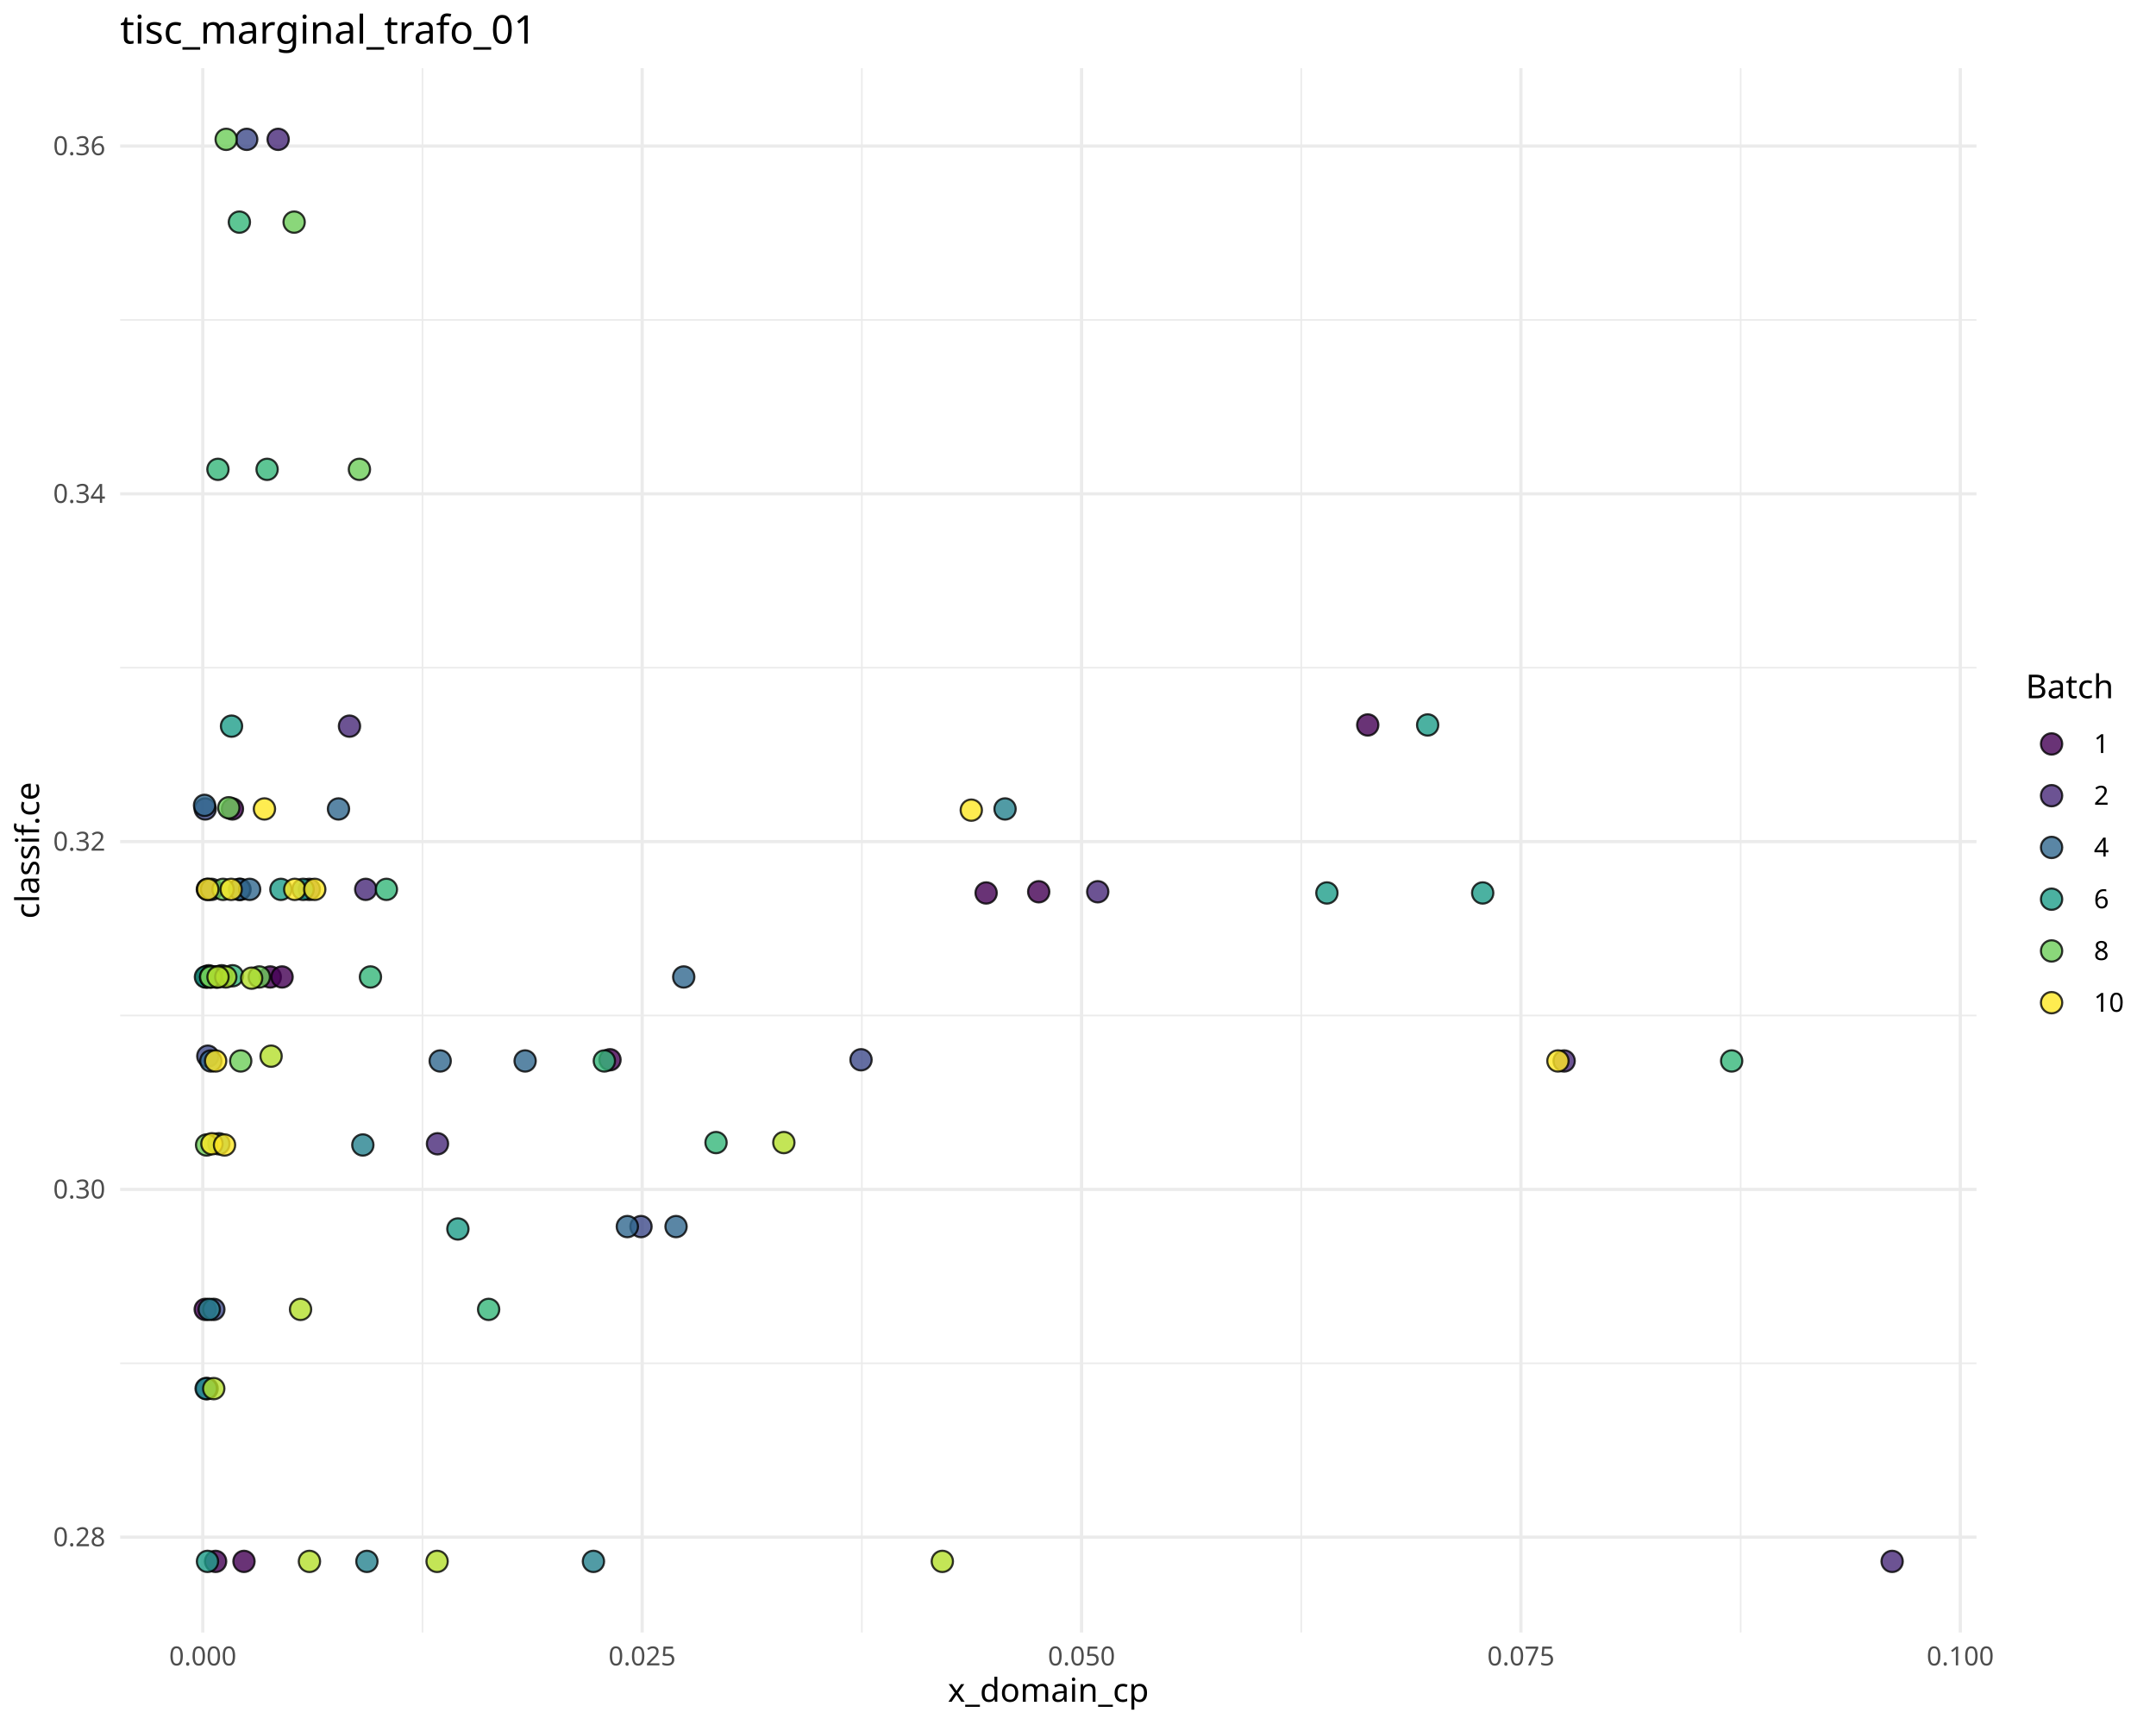
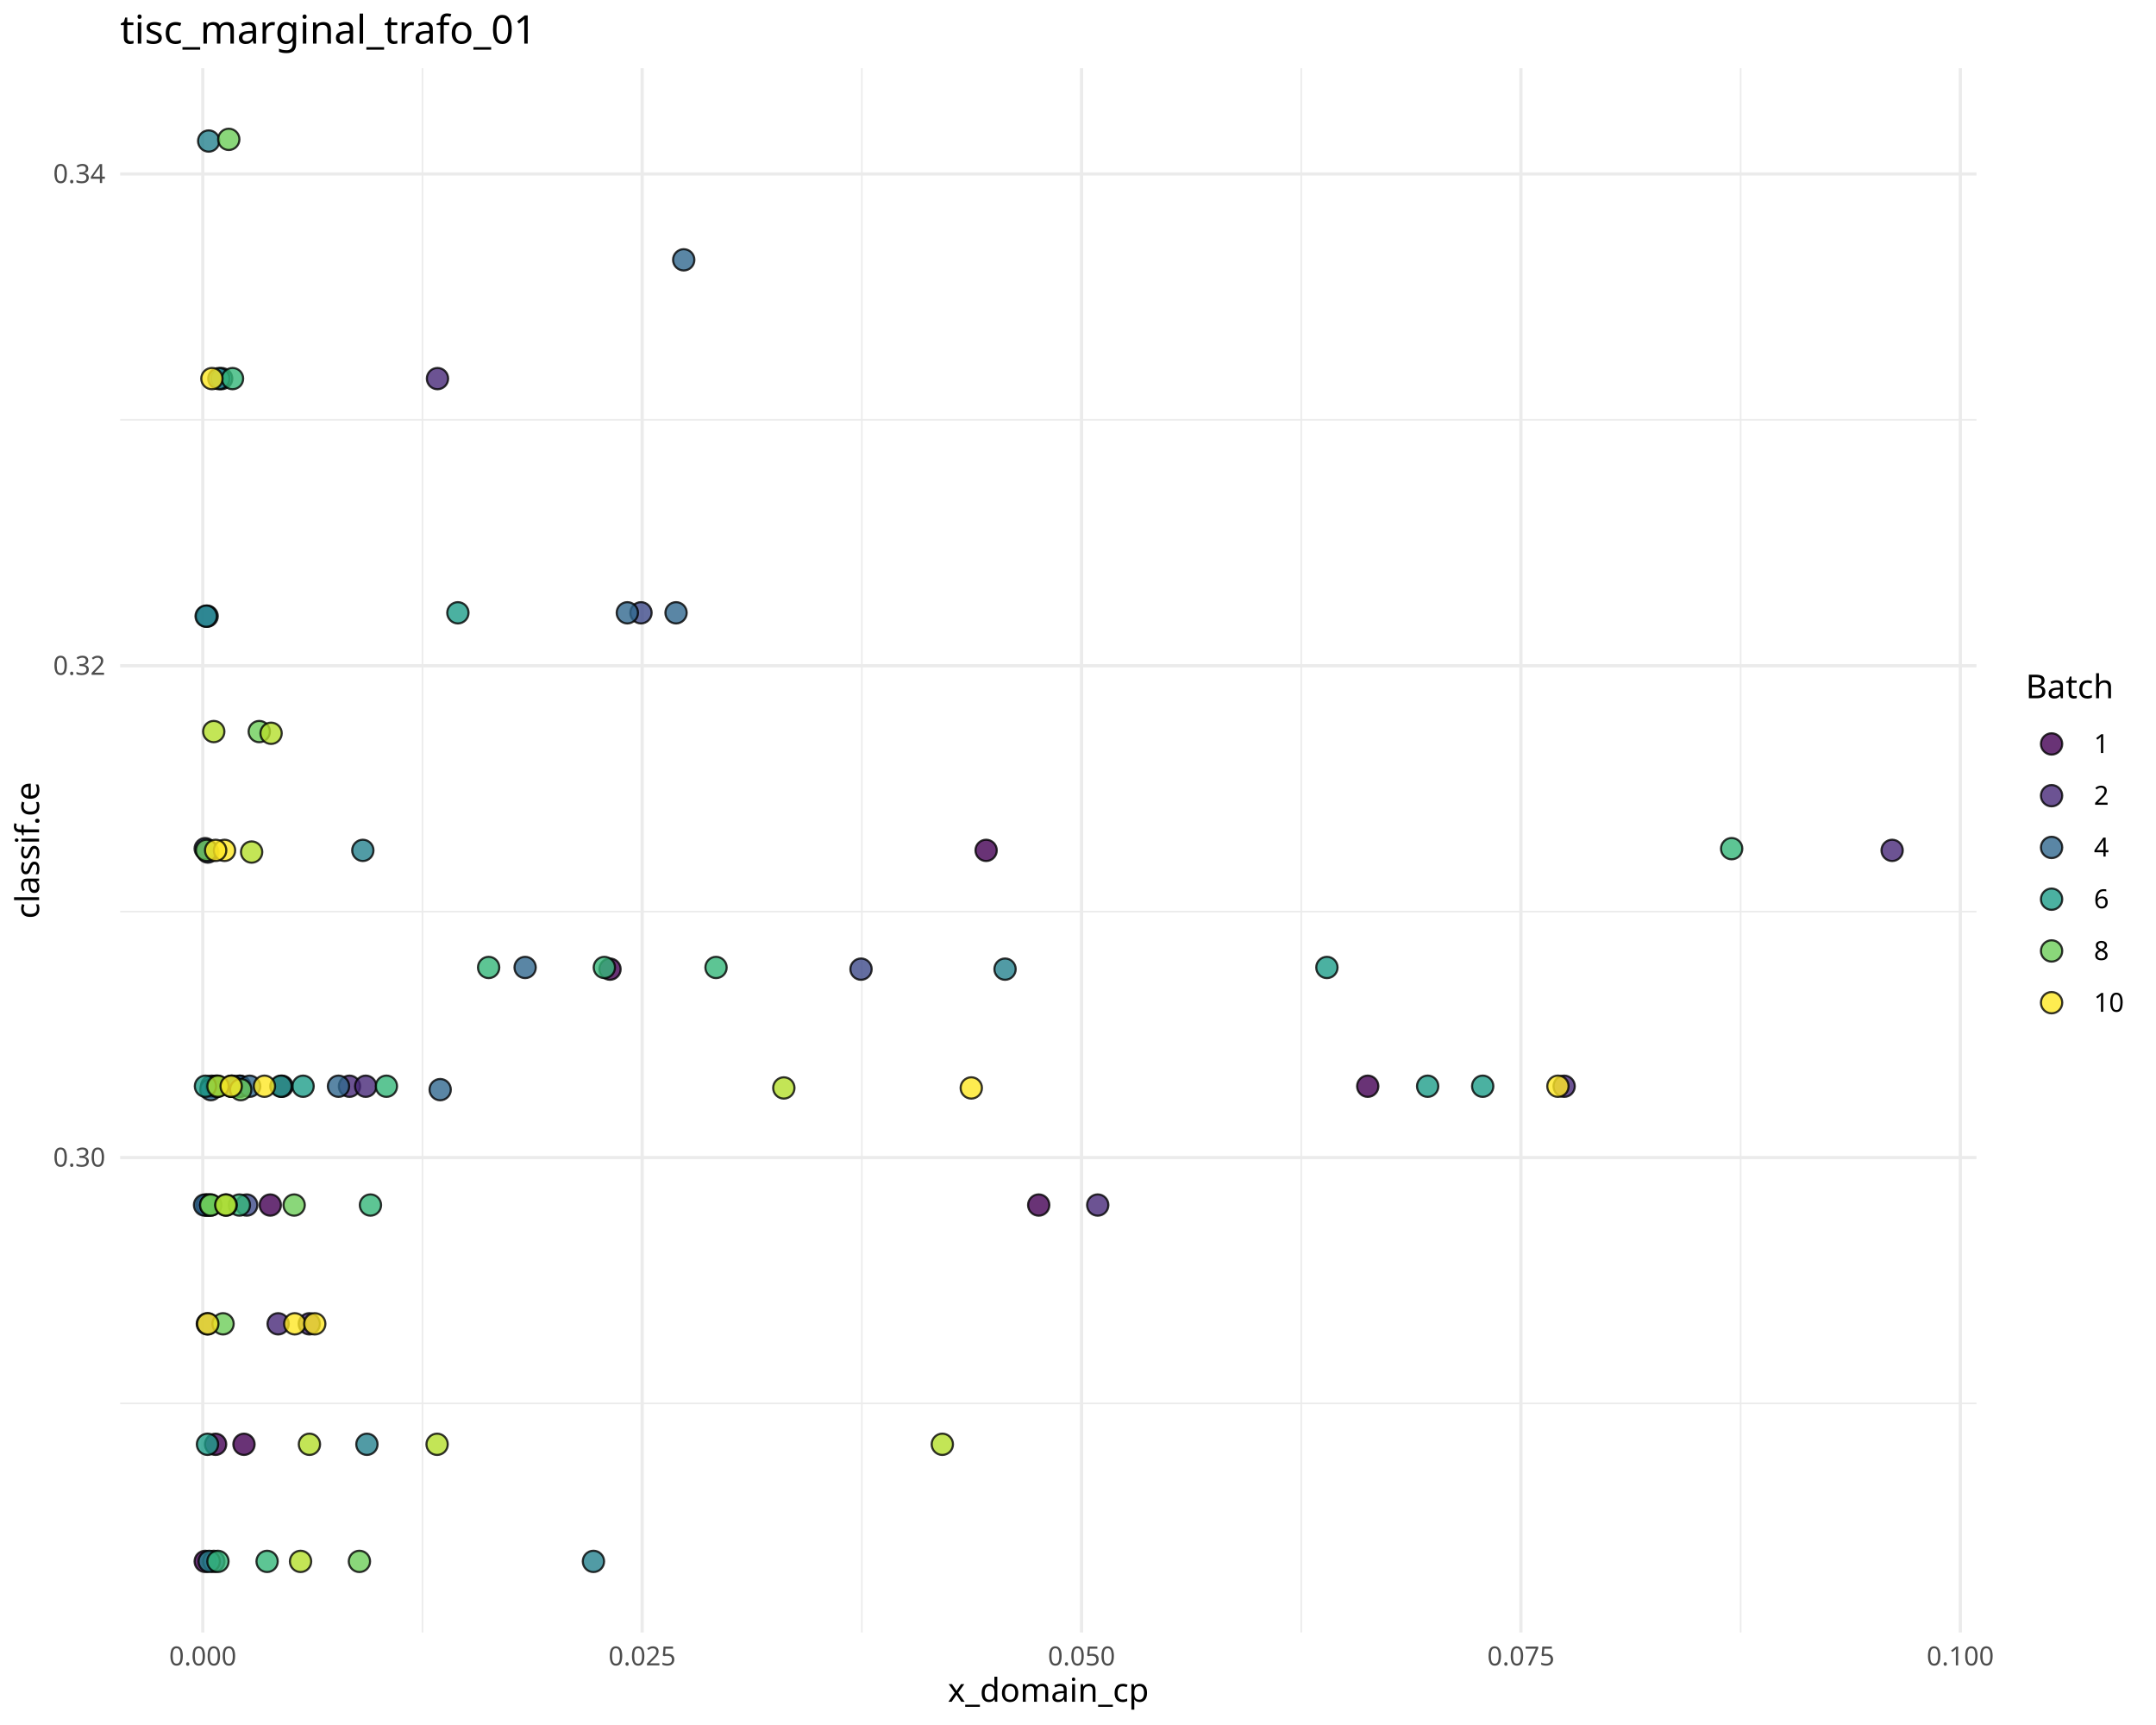
<svg xmlns="http://www.w3.org/2000/svg" class="svglite" data-engine-version="2.0" width="720.00pt" height="576.00pt" viewBox="0 0 720.00 576.00">
  <defs>
    <style type="text/css">
    .svglite line, .svglite polyline, .svglite polygon, .svglite path, .svglite rect, .svglite circle {
      fill: none;
      stroke: #000000;
      stroke-linecap: round;
      stroke-linejoin: round;
      stroke-miterlimit: 10.00;
    }
  </style>
  </defs>
  <rect width="100%" height="100%" style="stroke: none; fill: #FFFFFF;" />
  <defs>
    <clipPath id="cpMC4wMHw3MjAuMDB8MC4wMHw1NzYuMDA=">
      <rect x="0.00" y="0.00" width="720.00" height="576.00" />
    </clipPath>
  </defs>
  <g clip-path="url(#cpMC4wMHw3MjAuMDB8MC4wMHw1NzYuMDA=)">
</g>
  <defs>
    <clipPath id="cpNDAuMTN8NjYwLjA1fDIyLjc4fDU0NS4xMQ==">
      <rect x="40.13" y="22.78" width="619.92" height="522.33" />
    </clipPath>
  </defs>
  <g clip-path="url(#cpNDAuMTN8NjYwLjA1fDIyLjc4fDU0NS4xMQ==)">
-     <polyline points="40.13,455.21 660.05,455.21 " style="stroke-width: 0.53; stroke: #EBEBEB; stroke-linecap: butt;" />
-     <polyline points="40.13,339.09 660.05,339.09 " style="stroke-width: 0.53; stroke: #EBEBEB; stroke-linecap: butt;" />
-     <polyline points="40.13,222.96 660.05,222.96 " style="stroke-width: 0.53; stroke: #EBEBEB; stroke-linecap: butt;" />
-     <polyline points="40.13,106.83 660.05,106.83 " style="stroke-width: 0.53; stroke: #EBEBEB; stroke-linecap: butt;" />
+     <polyline points="40.13,468.62 660.05,468.62 " style="stroke-width: 0.53; stroke: #EBEBEB; stroke-linecap: butt;" />
+     <polyline points="40.13,304.40 660.05,304.40 " style="stroke-width: 0.53; stroke: #EBEBEB; stroke-linecap: butt;" />
+     <polyline points="40.13,140.19 660.05,140.19 " style="stroke-width: 0.53; stroke: #EBEBEB; stroke-linecap: butt;" />
    <polyline points="141.09,545.11 141.09,22.78 " style="stroke-width: 0.53; stroke: #EBEBEB; stroke-linecap: butt;" />
    <polyline points="287.82,545.11 287.82,22.78 " style="stroke-width: 0.53; stroke: #EBEBEB; stroke-linecap: butt;" />
    <polyline points="434.55,545.11 434.55,22.78 " style="stroke-width: 0.53; stroke: #EBEBEB; stroke-linecap: butt;" />
    <polyline points="581.29,545.11 581.29,22.78 " style="stroke-width: 0.53; stroke: #EBEBEB; stroke-linecap: butt;" />
-     <polyline points="40.13,513.28 660.05,513.28 " style="stroke-width: 1.07; stroke: #EBEBEB; stroke-linecap: butt;" />
-     <polyline points="40.13,397.15 660.05,397.15 " style="stroke-width: 1.07; stroke: #EBEBEB; stroke-linecap: butt;" />
-     <polyline points="40.13,281.02 660.05,281.02 " style="stroke-width: 1.07; stroke: #EBEBEB; stroke-linecap: butt;" />
-     <polyline points="40.13,164.90 660.05,164.90 " style="stroke-width: 1.07; stroke: #EBEBEB; stroke-linecap: butt;" />
-     <polyline points="40.13,48.77 660.05,48.77 " style="stroke-width: 1.07; stroke: #EBEBEB; stroke-linecap: butt;" />
+     <polyline points="40.13,386.51 660.05,386.51 " style="stroke-width: 1.07; stroke: #EBEBEB; stroke-linecap: butt;" />
+     <polyline points="40.13,222.30 660.05,222.30 " style="stroke-width: 1.07; stroke: #EBEBEB; stroke-linecap: butt;" />
+     <polyline points="40.13,58.09 660.05,58.09 " style="stroke-width: 1.07; stroke: #EBEBEB; stroke-linecap: butt;" />
    <polyline points="67.72,545.11 67.72,22.78 " style="stroke-width: 1.07; stroke: #EBEBEB; stroke-linecap: butt;" />
    <polyline points="214.45,545.11 214.45,22.78 " style="stroke-width: 1.07; stroke: #EBEBEB; stroke-linecap: butt;" />
    <polyline points="361.19,545.11 361.19,22.78 " style="stroke-width: 1.07; stroke: #EBEBEB; stroke-linecap: butt;" />
    <polyline points="507.92,545.11 507.92,22.78 " style="stroke-width: 1.07; stroke: #EBEBEB; stroke-linecap: butt;" />
    <polyline points="654.65,545.11 654.65,22.78 " style="stroke-width: 1.07; stroke: #EBEBEB; stroke-linecap: butt;" />
-     <circle cx="72.00" cy="521.37" r="3.56" style="stroke-width: 0.71; stroke: #000000; stroke-opacity: 0.80; fill: #440154; fill-opacity: 0.80;" />
-     <circle cx="203.71" cy="353.87" r="3.56" style="stroke-width: 0.71; stroke: #000000; stroke-opacity: 0.80; fill: #440154; fill-opacity: 0.80;" />
-     <circle cx="77.62" cy="270.12" r="3.56" style="stroke-width: 0.71; stroke: #000000; stroke-opacity: 0.80; fill: #440154; fill-opacity: 0.80;" />
-     <circle cx="329.32" cy="298.17" r="3.56" style="stroke-width: 0.71; stroke: #000000; stroke-opacity: 0.80; fill: #440154; fill-opacity: 0.80;" />
-     <circle cx="456.76" cy="242.07" r="3.56" style="stroke-width: 0.71; stroke: #000000; stroke-opacity: 0.80; fill: #440154; fill-opacity: 0.80;" />
-     <circle cx="68.53" cy="437.22" r="3.56" style="stroke-width: 0.71; stroke: #000000; stroke-opacity: 0.80; fill: #440154; fill-opacity: 0.80;" />
-     <circle cx="90.26" cy="326.22" r="3.56" style="stroke-width: 0.71; stroke: #000000; stroke-opacity: 0.80; fill: #440154; fill-opacity: 0.80;" />
-     <circle cx="346.88" cy="297.77" r="3.56" style="stroke-width: 0.71; stroke: #000000; stroke-opacity: 0.80; fill: #440154; fill-opacity: 0.80;" />
-     <circle cx="94.20" cy="326.22" r="3.56" style="stroke-width: 0.71; stroke: #000000; stroke-opacity: 0.80; fill: #440154; fill-opacity: 0.80;" />
-     <circle cx="81.48" cy="521.37" r="3.56" style="stroke-width: 0.71; stroke: #000000; stroke-opacity: 0.80; fill: #440154; fill-opacity: 0.80;" />
-     <circle cx="116.71" cy="242.47" r="3.56" style="stroke-width: 0.71; stroke: #000000; stroke-opacity: 0.80; fill: #482878; fill-opacity: 0.80;" />
-     <circle cx="631.88" cy="521.37" r="3.56" style="stroke-width: 0.71; stroke: #000000; stroke-opacity: 0.80; fill: #482878; fill-opacity: 0.80;" />
-     <circle cx="122.13" cy="296.97" r="3.56" style="stroke-width: 0.71; stroke: #000000; stroke-opacity: 0.80; fill: #482878; fill-opacity: 0.80;" />
-     <circle cx="146.10" cy="381.92" r="3.56" style="stroke-width: 0.71; stroke: #000000; stroke-opacity: 0.80; fill: #482878; fill-opacity: 0.80;" />
-     <circle cx="92.89" cy="46.53" r="3.56" style="stroke-width: 0.71; stroke: #000000; stroke-opacity: 0.80; fill: #482878; fill-opacity: 0.80;" />
-     <circle cx="103.29" cy="296.97" r="3.56" style="stroke-width: 0.71; stroke: #000000; stroke-opacity: 0.80; fill: #482878; fill-opacity: 0.80;" />
-     <circle cx="72.05" cy="326.22" r="3.56" style="stroke-width: 0.71; stroke: #000000; stroke-opacity: 0.80; fill: #482878; fill-opacity: 0.80;" />
-     <circle cx="69.34" cy="326.22" r="3.56" style="stroke-width: 0.71; stroke: #000000; stroke-opacity: 0.80; fill: #482878; fill-opacity: 0.80;" />
-     <circle cx="522.35" cy="354.27" r="3.56" style="stroke-width: 0.71; stroke: #000000; stroke-opacity: 0.80; fill: #482878; fill-opacity: 0.80;" />
-     <circle cx="366.59" cy="297.77" r="3.56" style="stroke-width: 0.71; stroke: #000000; stroke-opacity: 0.80; fill: #482878; fill-opacity: 0.80;" />
-     <circle cx="69.40" cy="352.67" r="3.56" style="stroke-width: 0.71; stroke: #000000; stroke-opacity: 0.80; fill: #3E4A89; fill-opacity: 0.80;" />
-     <circle cx="69.25" cy="296.97" r="3.56" style="stroke-width: 0.71; stroke: #000000; stroke-opacity: 0.80; fill: #3E4A89; fill-opacity: 0.80;" />
-     <circle cx="70.66" cy="296.97" r="3.56" style="stroke-width: 0.71; stroke: #000000; stroke-opacity: 0.80; fill: #3E4A89; fill-opacity: 0.80;" />
-     <circle cx="82.39" cy="46.53" r="3.56" style="stroke-width: 0.71; stroke: #000000; stroke-opacity: 0.80; fill: #3E4A89; fill-opacity: 0.80;" />
-     <circle cx="71.41" cy="437.22" r="3.56" style="stroke-width: 0.71; stroke: #000000; stroke-opacity: 0.80; fill: #3E4A89; fill-opacity: 0.80;" />
-     <circle cx="287.54" cy="353.87" r="3.56" style="stroke-width: 0.71; stroke: #000000; stroke-opacity: 0.80; fill: #3E4A89; fill-opacity: 0.80;" />
-     <circle cx="68.53" cy="270.12" r="3.56" style="stroke-width: 0.71; stroke: #000000; stroke-opacity: 0.80; fill: #3E4A89; fill-opacity: 0.80;" />
-     <circle cx="80.17" cy="296.97" r="3.56" style="stroke-width: 0.71; stroke: #000000; stroke-opacity: 0.80; fill: #3E4A89; fill-opacity: 0.80;" />
-     <circle cx="214.06" cy="409.57" r="3.56" style="stroke-width: 0.71; stroke: #000000; stroke-opacity: 0.80; fill: #3E4A89; fill-opacity: 0.80;" />
-     <circle cx="69.08" cy="326.22" r="3.56" style="stroke-width: 0.71; stroke: #000000; stroke-opacity: 0.80; fill: #3E4A89; fill-opacity: 0.80;" />
-     <circle cx="225.77" cy="409.57" r="3.56" style="stroke-width: 0.71; stroke: #000000; stroke-opacity: 0.80; fill: #31688E; fill-opacity: 0.80;" />
-     <circle cx="228.33" cy="326.22" r="3.56" style="stroke-width: 0.71; stroke: #000000; stroke-opacity: 0.80; fill: #31688E; fill-opacity: 0.80;" />
-     <circle cx="209.50" cy="409.57" r="3.56" style="stroke-width: 0.71; stroke: #000000; stroke-opacity: 0.80; fill: #31688E; fill-opacity: 0.80;" />
-     <circle cx="79.97" cy="296.97" r="3.56" style="stroke-width: 0.71; stroke: #000000; stroke-opacity: 0.80; fill: #31688E; fill-opacity: 0.80;" />
-     <circle cx="175.37" cy="354.27" r="3.56" style="stroke-width: 0.71; stroke: #000000; stroke-opacity: 0.80; fill: #31688E; fill-opacity: 0.80;" />
-     <circle cx="113.04" cy="270.12" r="3.56" style="stroke-width: 0.71; stroke: #000000; stroke-opacity: 0.80; fill: #31688E; fill-opacity: 0.80;" />
-     <circle cx="147.00" cy="354.27" r="3.56" style="stroke-width: 0.71; stroke: #000000; stroke-opacity: 0.80; fill: #31688E; fill-opacity: 0.80;" />
-     <circle cx="68.31" cy="268.92" r="3.56" style="stroke-width: 0.71; stroke: #000000; stroke-opacity: 0.80; fill: #31688E; fill-opacity: 0.80;" />
-     <circle cx="83.37" cy="296.97" r="3.56" style="stroke-width: 0.71; stroke: #000000; stroke-opacity: 0.80; fill: #31688E; fill-opacity: 0.80;" />
-     <circle cx="70.41" cy="354.27" r="3.56" style="stroke-width: 0.71; stroke: #000000; stroke-opacity: 0.80; fill: #31688E; fill-opacity: 0.80;" />
-     <circle cx="335.64" cy="270.12" r="3.56" style="stroke-width: 0.71; stroke: #000000; stroke-opacity: 0.80; fill: #26828E; fill-opacity: 0.80;" />
-     <circle cx="69.69" cy="325.82" r="3.56" style="stroke-width: 0.71; stroke: #000000; stroke-opacity: 0.80; fill: #26828E; fill-opacity: 0.80;" />
-     <circle cx="69.17" cy="463.67" r="3.56" style="stroke-width: 0.71; stroke: #000000; stroke-opacity: 0.80; fill: #26828E; fill-opacity: 0.80;" />
-     <circle cx="121.17" cy="382.32" r="3.56" style="stroke-width: 0.71; stroke: #000000; stroke-opacity: 0.80; fill: #26828E; fill-opacity: 0.80;" />
-     <circle cx="74.02" cy="325.82" r="3.56" style="stroke-width: 0.71; stroke: #000000; stroke-opacity: 0.80; fill: #26828E; fill-opacity: 0.80;" />
-     <circle cx="122.53" cy="521.37" r="3.56" style="stroke-width: 0.71; stroke: #000000; stroke-opacity: 0.80; fill: #26828E; fill-opacity: 0.80;" />
-     <circle cx="73.09" cy="381.92" r="3.56" style="stroke-width: 0.71; stroke: #000000; stroke-opacity: 0.80; fill: #26828E; fill-opacity: 0.80;" />
-     <circle cx="69.87" cy="437.22" r="3.56" style="stroke-width: 0.71; stroke: #000000; stroke-opacity: 0.80; fill: #26828E; fill-opacity: 0.80;" />
+     <circle cx="72.00" cy="482.27" r="3.56" style="stroke-width: 0.71; stroke: #000000; stroke-opacity: 0.80; fill: #440154; fill-opacity: 0.80;" />
+     <circle cx="203.71" cy="323.61" r="3.56" style="stroke-width: 0.71; stroke: #000000; stroke-opacity: 0.80; fill: #440154; fill-opacity: 0.80;" />
+     <circle cx="77.62" cy="362.71" r="3.56" style="stroke-width: 0.71; stroke: #000000; stroke-opacity: 0.80; fill: #440154; fill-opacity: 0.80;" />
+     <circle cx="329.32" cy="283.95" r="3.56" style="stroke-width: 0.71; stroke: #000000; stroke-opacity: 0.80; fill: #440154; fill-opacity: 0.80;" />
+     <circle cx="456.76" cy="362.71" r="3.56" style="stroke-width: 0.71; stroke: #000000; stroke-opacity: 0.80; fill: #440154; fill-opacity: 0.80;" />
+     <circle cx="68.53" cy="521.37" r="3.56" style="stroke-width: 0.71; stroke: #000000; stroke-opacity: 0.80; fill: #440154; fill-opacity: 0.80;" />
+     <circle cx="90.26" cy="402.38" r="3.56" style="stroke-width: 0.71; stroke: #000000; stroke-opacity: 0.80; fill: #440154; fill-opacity: 0.80;" />
+     <circle cx="346.88" cy="402.38" r="3.56" style="stroke-width: 0.71; stroke: #000000; stroke-opacity: 0.80; fill: #440154; fill-opacity: 0.80;" />
+     <circle cx="94.20" cy="362.71" r="3.56" style="stroke-width: 0.71; stroke: #000000; stroke-opacity: 0.80; fill: #440154; fill-opacity: 0.80;" />
+     <circle cx="81.48" cy="482.27" r="3.56" style="stroke-width: 0.71; stroke: #000000; stroke-opacity: 0.80; fill: #440154; fill-opacity: 0.80;" />
+     <circle cx="116.71" cy="362.71" r="3.56" style="stroke-width: 0.71; stroke: #000000; stroke-opacity: 0.80; fill: #482878; fill-opacity: 0.80;" />
+     <circle cx="631.88" cy="283.95" r="3.56" style="stroke-width: 0.71; stroke: #000000; stroke-opacity: 0.80; fill: #482878; fill-opacity: 0.80;" />
+     <circle cx="122.13" cy="362.71" r="3.56" style="stroke-width: 0.71; stroke: #000000; stroke-opacity: 0.80; fill: #482878; fill-opacity: 0.80;" />
+     <circle cx="146.10" cy="126.42" r="3.56" style="stroke-width: 0.71; stroke: #000000; stroke-opacity: 0.80; fill: #482878; fill-opacity: 0.80;" />
+     <circle cx="92.89" cy="442.04" r="3.56" style="stroke-width: 0.71; stroke: #000000; stroke-opacity: 0.80; fill: #482878; fill-opacity: 0.80;" />
+     <circle cx="103.29" cy="442.04" r="3.56" style="stroke-width: 0.71; stroke: #000000; stroke-opacity: 0.80; fill: #482878; fill-opacity: 0.80;" />
+     <circle cx="72.05" cy="362.71" r="3.56" style="stroke-width: 0.71; stroke: #000000; stroke-opacity: 0.80; fill: #482878; fill-opacity: 0.80;" />
+     <circle cx="69.34" cy="402.38" r="3.56" style="stroke-width: 0.71; stroke: #000000; stroke-opacity: 0.80; fill: #482878; fill-opacity: 0.80;" />
+     <circle cx="522.35" cy="362.71" r="3.56" style="stroke-width: 0.71; stroke: #000000; stroke-opacity: 0.80; fill: #482878; fill-opacity: 0.80;" />
+     <circle cx="366.59" cy="402.38" r="3.56" style="stroke-width: 0.71; stroke: #000000; stroke-opacity: 0.80; fill: #482878; fill-opacity: 0.80;" />
+     <circle cx="69.40" cy="284.51" r="3.56" style="stroke-width: 0.71; stroke: #000000; stroke-opacity: 0.80; fill: #3E4A89; fill-opacity: 0.80;" />
+     <circle cx="69.25" cy="442.04" r="3.56" style="stroke-width: 0.71; stroke: #000000; stroke-opacity: 0.80; fill: #3E4A89; fill-opacity: 0.80;" />
+     <circle cx="70.66" cy="362.71" r="3.56" style="stroke-width: 0.71; stroke: #000000; stroke-opacity: 0.80; fill: #3E4A89; fill-opacity: 0.80;" />
+     <circle cx="82.39" cy="402.38" r="3.56" style="stroke-width: 0.71; stroke: #000000; stroke-opacity: 0.80; fill: #3E4A89; fill-opacity: 0.80;" />
+     <circle cx="71.41" cy="521.37" r="3.56" style="stroke-width: 0.71; stroke: #000000; stroke-opacity: 0.80; fill: #3E4A89; fill-opacity: 0.80;" />
+     <circle cx="287.54" cy="323.61" r="3.56" style="stroke-width: 0.71; stroke: #000000; stroke-opacity: 0.80; fill: #3E4A89; fill-opacity: 0.80;" />
+     <circle cx="68.53" cy="283.38" r="3.56" style="stroke-width: 0.71; stroke: #000000; stroke-opacity: 0.80; fill: #3E4A89; fill-opacity: 0.80;" />
+     <circle cx="80.17" cy="362.71" r="3.56" style="stroke-width: 0.71; stroke: #000000; stroke-opacity: 0.80; fill: #3E4A89; fill-opacity: 0.80;" />
+     <circle cx="214.06" cy="204.62" r="3.56" style="stroke-width: 0.71; stroke: #000000; stroke-opacity: 0.80; fill: #3E4A89; fill-opacity: 0.80;" />
+     <circle cx="69.08" cy="402.38" r="3.56" style="stroke-width: 0.71; stroke: #000000; stroke-opacity: 0.80; fill: #3E4A89; fill-opacity: 0.80;" />
+     <circle cx="225.77" cy="204.62" r="3.56" style="stroke-width: 0.71; stroke: #000000; stroke-opacity: 0.80; fill: #31688E; fill-opacity: 0.80;" />
+     <circle cx="228.33" cy="86.76" r="3.56" style="stroke-width: 0.71; stroke: #000000; stroke-opacity: 0.80; fill: #31688E; fill-opacity: 0.80;" />
+     <circle cx="209.50" cy="204.62" r="3.56" style="stroke-width: 0.71; stroke: #000000; stroke-opacity: 0.80; fill: #31688E; fill-opacity: 0.80;" />
+     <circle cx="79.97" cy="362.71" r="3.56" style="stroke-width: 0.71; stroke: #000000; stroke-opacity: 0.80; fill: #31688E; fill-opacity: 0.80;" />
+     <circle cx="175.37" cy="323.05" r="3.56" style="stroke-width: 0.71; stroke: #000000; stroke-opacity: 0.80; fill: #31688E; fill-opacity: 0.80;" />
+     <circle cx="113.04" cy="362.71" r="3.56" style="stroke-width: 0.71; stroke: #000000; stroke-opacity: 0.80; fill: #31688E; fill-opacity: 0.80;" />
+     <circle cx="147.00" cy="363.84" r="3.56" style="stroke-width: 0.71; stroke: #000000; stroke-opacity: 0.80; fill: #31688E; fill-opacity: 0.80;" />
+     <circle cx="68.31" cy="402.38" r="3.56" style="stroke-width: 0.71; stroke: #000000; stroke-opacity: 0.80; fill: #31688E; fill-opacity: 0.80;" />
+     <circle cx="83.37" cy="362.71" r="3.56" style="stroke-width: 0.71; stroke: #000000; stroke-opacity: 0.80; fill: #31688E; fill-opacity: 0.80;" />
+     <circle cx="70.41" cy="363.84" r="3.56" style="stroke-width: 0.71; stroke: #000000; stroke-opacity: 0.80; fill: #31688E; fill-opacity: 0.80;" />
+     <circle cx="335.64" cy="323.61" r="3.56" style="stroke-width: 0.71; stroke: #000000; stroke-opacity: 0.80; fill: #26828E; fill-opacity: 0.80;" />
+     <circle cx="69.69" cy="47.09" r="3.56" style="stroke-width: 0.71; stroke: #000000; stroke-opacity: 0.80; fill: #26828E; fill-opacity: 0.80;" />
+     <circle cx="69.17" cy="205.75" r="3.56" style="stroke-width: 0.71; stroke: #000000; stroke-opacity: 0.80; fill: #26828E; fill-opacity: 0.80;" />
+     <circle cx="121.17" cy="283.95" r="3.56" style="stroke-width: 0.71; stroke: #000000; stroke-opacity: 0.80; fill: #26828E; fill-opacity: 0.80;" />
+     <circle cx="74.02" cy="126.42" r="3.56" style="stroke-width: 0.71; stroke: #000000; stroke-opacity: 0.80; fill: #26828E; fill-opacity: 0.80;" />
+     <circle cx="122.53" cy="482.27" r="3.56" style="stroke-width: 0.71; stroke: #000000; stroke-opacity: 0.80; fill: #26828E; fill-opacity: 0.80;" />
+     <circle cx="73.09" cy="126.42" r="3.56" style="stroke-width: 0.71; stroke: #000000; stroke-opacity: 0.80; fill: #26828E; fill-opacity: 0.80;" />
+     <circle cx="69.87" cy="521.37" r="3.56" style="stroke-width: 0.71; stroke: #000000; stroke-opacity: 0.80; fill: #26828E; fill-opacity: 0.80;" />
    <circle cx="198.18" cy="521.37" r="3.56" style="stroke-width: 0.71; stroke: #000000; stroke-opacity: 0.80; fill: #26828E; fill-opacity: 0.80;" />
-     <circle cx="68.84" cy="463.67" r="3.56" style="stroke-width: 0.71; stroke: #000000; stroke-opacity: 0.80; fill: #26828E; fill-opacity: 0.80;" />
-     <circle cx="443.12" cy="298.17" r="3.56" style="stroke-width: 0.71; stroke: #000000; stroke-opacity: 0.80; fill: #1F9E89; fill-opacity: 0.80;" />
-     <circle cx="72.42" cy="326.22" r="3.56" style="stroke-width: 0.71; stroke: #000000; stroke-opacity: 0.80; fill: #1F9E89; fill-opacity: 0.80;" />
-     <circle cx="68.61" cy="326.22" r="3.56" style="stroke-width: 0.71; stroke: #000000; stroke-opacity: 0.80; fill: #1F9E89; fill-opacity: 0.80;" />
-     <circle cx="476.77" cy="242.07" r="3.56" style="stroke-width: 0.71; stroke: #000000; stroke-opacity: 0.80; fill: #1F9E89; fill-opacity: 0.80;" />
-     <circle cx="152.91" cy="410.37" r="3.56" style="stroke-width: 0.71; stroke: #000000; stroke-opacity: 0.80; fill: #1F9E89; fill-opacity: 0.80;" />
-     <circle cx="69.29" cy="521.37" r="3.56" style="stroke-width: 0.71; stroke: #000000; stroke-opacity: 0.80; fill: #1F9E89; fill-opacity: 0.80;" />
-     <circle cx="93.81" cy="296.97" r="3.56" style="stroke-width: 0.71; stroke: #000000; stroke-opacity: 0.80; fill: #1F9E89; fill-opacity: 0.80;" />
-     <circle cx="495.15" cy="298.17" r="3.56" style="stroke-width: 0.71; stroke: #000000; stroke-opacity: 0.80; fill: #1F9E89; fill-opacity: 0.80;" />
-     <circle cx="101.22" cy="296.97" r="3.56" style="stroke-width: 0.71; stroke: #000000; stroke-opacity: 0.80; fill: #1F9E89; fill-opacity: 0.80;" />
-     <circle cx="77.32" cy="242.47" r="3.56" style="stroke-width: 0.71; stroke: #000000; stroke-opacity: 0.80; fill: #1F9E89; fill-opacity: 0.80;" />
-     <circle cx="129.04" cy="296.97" r="3.56" style="stroke-width: 0.71; stroke: #000000; stroke-opacity: 0.80; fill: #35B779; fill-opacity: 0.80;" />
-     <circle cx="163.18" cy="437.22" r="3.56" style="stroke-width: 0.71; stroke: #000000; stroke-opacity: 0.80; fill: #35B779; fill-opacity: 0.80;" />
-     <circle cx="89.20" cy="156.72" r="3.56" style="stroke-width: 0.71; stroke: #000000; stroke-opacity: 0.80; fill: #35B779; fill-opacity: 0.80;" />
-     <circle cx="123.71" cy="326.22" r="3.56" style="stroke-width: 0.71; stroke: #000000; stroke-opacity: 0.80; fill: #35B779; fill-opacity: 0.80;" />
-     <circle cx="239.12" cy="381.52" r="3.56" style="stroke-width: 0.71; stroke: #000000; stroke-opacity: 0.80; fill: #35B779; fill-opacity: 0.80;" />
-     <circle cx="201.82" cy="354.27" r="3.56" style="stroke-width: 0.71; stroke: #000000; stroke-opacity: 0.80; fill: #35B779; fill-opacity: 0.80;" />
-     <circle cx="578.29" cy="354.27" r="3.56" style="stroke-width: 0.71; stroke: #000000; stroke-opacity: 0.80; fill: #35B779; fill-opacity: 0.80;" />
-     <circle cx="79.94" cy="74.17" r="3.56" style="stroke-width: 0.71; stroke: #000000; stroke-opacity: 0.80; fill: #35B779; fill-opacity: 0.80;" />
-     <circle cx="72.78" cy="156.72" r="3.56" style="stroke-width: 0.71; stroke: #000000; stroke-opacity: 0.80; fill: #35B779; fill-opacity: 0.80;" />
-     <circle cx="77.65" cy="325.82" r="3.56" style="stroke-width: 0.71; stroke: #000000; stroke-opacity: 0.80; fill: #35B779; fill-opacity: 0.80;" />
-     <circle cx="68.99" cy="382.32" r="3.56" style="stroke-width: 0.71; stroke: #000000; stroke-opacity: 0.80; fill: #6DCD59; fill-opacity: 0.80;" />
-     <circle cx="76.40" cy="269.72" r="3.56" style="stroke-width: 0.71; stroke: #000000; stroke-opacity: 0.80; fill: #6DCD59; fill-opacity: 0.80;" />
-     <circle cx="98.23" cy="74.17" r="3.56" style="stroke-width: 0.71; stroke: #000000; stroke-opacity: 0.80; fill: #6DCD59; fill-opacity: 0.80;" />
-     <circle cx="70.35" cy="326.22" r="3.56" style="stroke-width: 0.71; stroke: #000000; stroke-opacity: 0.80; fill: #6DCD59; fill-opacity: 0.80;" />
-     <circle cx="80.39" cy="354.27" r="3.56" style="stroke-width: 0.71; stroke: #000000; stroke-opacity: 0.80; fill: #6DCD59; fill-opacity: 0.80;" />
-     <circle cx="70.37" cy="326.22" r="3.56" style="stroke-width: 0.71; stroke: #000000; stroke-opacity: 0.80; fill: #6DCD59; fill-opacity: 0.80;" />
-     <circle cx="86.58" cy="326.22" r="3.56" style="stroke-width: 0.71; stroke: #000000; stroke-opacity: 0.80; fill: #6DCD59; fill-opacity: 0.80;" />
-     <circle cx="74.49" cy="296.97" r="3.56" style="stroke-width: 0.71; stroke: #000000; stroke-opacity: 0.80; fill: #6DCD59; fill-opacity: 0.80;" />
-     <circle cx="120.03" cy="156.72" r="3.56" style="stroke-width: 0.71; stroke: #000000; stroke-opacity: 0.80; fill: #6DCD59; fill-opacity: 0.80;" />
-     <circle cx="75.53" cy="46.53" r="3.56" style="stroke-width: 0.71; stroke: #000000; stroke-opacity: 0.80; fill: #6DCD59; fill-opacity: 0.80;" />
-     <circle cx="75.40" cy="326.22" r="3.56" style="stroke-width: 0.71; stroke: #000000; stroke-opacity: 0.80; fill: #B4DE2C; fill-opacity: 0.80;" />
-     <circle cx="90.53" cy="352.67" r="3.56" style="stroke-width: 0.71; stroke: #000000; stroke-opacity: 0.80; fill: #B4DE2C; fill-opacity: 0.80;" />
-     <circle cx="314.69" cy="521.37" r="3.56" style="stroke-width: 0.71; stroke: #000000; stroke-opacity: 0.80; fill: #B4DE2C; fill-opacity: 0.80;" />
-     <circle cx="100.37" cy="437.22" r="3.56" style="stroke-width: 0.71; stroke: #000000; stroke-opacity: 0.80; fill: #B4DE2C; fill-opacity: 0.80;" />
-     <circle cx="261.76" cy="381.52" r="3.56" style="stroke-width: 0.71; stroke: #000000; stroke-opacity: 0.80; fill: #B4DE2C; fill-opacity: 0.80;" />
-     <circle cx="72.80" cy="326.22" r="3.56" style="stroke-width: 0.71; stroke: #000000; stroke-opacity: 0.80; fill: #B4DE2C; fill-opacity: 0.80;" />
-     <circle cx="145.97" cy="521.37" r="3.56" style="stroke-width: 0.71; stroke: #000000; stroke-opacity: 0.80; fill: #B4DE2C; fill-opacity: 0.80;" />
-     <circle cx="71.38" cy="463.67" r="3.56" style="stroke-width: 0.71; stroke: #000000; stroke-opacity: 0.80; fill: #B4DE2C; fill-opacity: 0.80;" />
-     <circle cx="103.34" cy="521.37" r="3.56" style="stroke-width: 0.71; stroke: #000000; stroke-opacity: 0.80; fill: #B4DE2C; fill-opacity: 0.80;" />
-     <circle cx="84.03" cy="326.62" r="3.56" style="stroke-width: 0.71; stroke: #000000; stroke-opacity: 0.80; fill: #B4DE2C; fill-opacity: 0.80;" />
-     <circle cx="69.40" cy="296.97" r="3.56" style="stroke-width: 0.71; stroke: #000000; stroke-opacity: 0.80; fill: #FDE725; fill-opacity: 0.80;" />
-     <circle cx="98.43" cy="296.97" r="3.56" style="stroke-width: 0.71; stroke: #000000; stroke-opacity: 0.80; fill: #FDE725; fill-opacity: 0.80;" />
-     <circle cx="70.77" cy="381.92" r="3.56" style="stroke-width: 0.71; stroke: #000000; stroke-opacity: 0.80; fill: #FDE725; fill-opacity: 0.80;" />
-     <circle cx="520.27" cy="354.27" r="3.56" style="stroke-width: 0.71; stroke: #000000; stroke-opacity: 0.80; fill: #FDE725; fill-opacity: 0.80;" />
-     <circle cx="105.11" cy="296.97" r="3.56" style="stroke-width: 0.71; stroke: #000000; stroke-opacity: 0.80; fill: #FDE725; fill-opacity: 0.80;" />
-     <circle cx="88.31" cy="270.12" r="3.56" style="stroke-width: 0.71; stroke: #000000; stroke-opacity: 0.80; fill: #FDE725; fill-opacity: 0.80;" />
-     <circle cx="77.19" cy="296.97" r="3.56" style="stroke-width: 0.71; stroke: #000000; stroke-opacity: 0.80; fill: #FDE725; fill-opacity: 0.80;" />
-     <circle cx="324.36" cy="270.52" r="3.56" style="stroke-width: 0.71; stroke: #000000; stroke-opacity: 0.80; fill: #FDE725; fill-opacity: 0.80;" />
-     <circle cx="74.98" cy="382.32" r="3.56" style="stroke-width: 0.71; stroke: #000000; stroke-opacity: 0.80; fill: #FDE725; fill-opacity: 0.80;" />
-     <circle cx="72.02" cy="354.27" r="3.56" style="stroke-width: 0.71; stroke: #000000; stroke-opacity: 0.80; fill: #FDE725; fill-opacity: 0.80;" />
+     <circle cx="68.84" cy="205.75" r="3.56" style="stroke-width: 0.71; stroke: #000000; stroke-opacity: 0.80; fill: #26828E; fill-opacity: 0.80;" />
+     <circle cx="443.12" cy="323.05" r="3.56" style="stroke-width: 0.71; stroke: #000000; stroke-opacity: 0.80; fill: #1F9E89; fill-opacity: 0.80;" />
+     <circle cx="72.42" cy="362.71" r="3.56" style="stroke-width: 0.71; stroke: #000000; stroke-opacity: 0.80; fill: #1F9E89; fill-opacity: 0.80;" />
+     <circle cx="68.61" cy="362.71" r="3.56" style="stroke-width: 0.71; stroke: #000000; stroke-opacity: 0.80; fill: #1F9E89; fill-opacity: 0.80;" />
+     <circle cx="476.77" cy="362.71" r="3.56" style="stroke-width: 0.71; stroke: #000000; stroke-opacity: 0.80; fill: #1F9E89; fill-opacity: 0.80;" />
+     <circle cx="152.91" cy="204.62" r="3.56" style="stroke-width: 0.71; stroke: #000000; stroke-opacity: 0.80; fill: #1F9E89; fill-opacity: 0.80;" />
+     <circle cx="69.29" cy="482.27" r="3.56" style="stroke-width: 0.71; stroke: #000000; stroke-opacity: 0.80; fill: #1F9E89; fill-opacity: 0.80;" />
+     <circle cx="93.81" cy="362.71" r="3.56" style="stroke-width: 0.71; stroke: #000000; stroke-opacity: 0.80; fill: #1F9E89; fill-opacity: 0.80;" />
+     <circle cx="495.15" cy="362.71" r="3.56" style="stroke-width: 0.71; stroke: #000000; stroke-opacity: 0.80; fill: #1F9E89; fill-opacity: 0.80;" />
+     <circle cx="101.22" cy="362.71" r="3.56" style="stroke-width: 0.71; stroke: #000000; stroke-opacity: 0.80; fill: #1F9E89; fill-opacity: 0.80;" />
+     <circle cx="77.32" cy="362.71" r="3.56" style="stroke-width: 0.71; stroke: #000000; stroke-opacity: 0.80; fill: #1F9E89; fill-opacity: 0.80;" />
+     <circle cx="129.04" cy="362.71" r="3.56" style="stroke-width: 0.71; stroke: #000000; stroke-opacity: 0.80; fill: #35B779; fill-opacity: 0.80;" />
+     <circle cx="163.18" cy="323.05" r="3.56" style="stroke-width: 0.71; stroke: #000000; stroke-opacity: 0.80; fill: #35B779; fill-opacity: 0.80;" />
+     <circle cx="89.20" cy="521.37" r="3.56" style="stroke-width: 0.71; stroke: #000000; stroke-opacity: 0.80; fill: #35B779; fill-opacity: 0.80;" />
+     <circle cx="123.71" cy="402.38" r="3.56" style="stroke-width: 0.71; stroke: #000000; stroke-opacity: 0.80; fill: #35B779; fill-opacity: 0.80;" />
+     <circle cx="239.12" cy="323.05" r="3.56" style="stroke-width: 0.71; stroke: #000000; stroke-opacity: 0.80; fill: #35B779; fill-opacity: 0.80;" />
+     <circle cx="201.82" cy="323.05" r="3.56" style="stroke-width: 0.71; stroke: #000000; stroke-opacity: 0.80; fill: #35B779; fill-opacity: 0.80;" />
+     <circle cx="578.29" cy="283.38" r="3.56" style="stroke-width: 0.71; stroke: #000000; stroke-opacity: 0.80; fill: #35B779; fill-opacity: 0.80;" />
+     <circle cx="79.94" cy="402.38" r="3.56" style="stroke-width: 0.71; stroke: #000000; stroke-opacity: 0.80; fill: #35B779; fill-opacity: 0.80;" />
+     <circle cx="72.78" cy="521.37" r="3.56" style="stroke-width: 0.71; stroke: #000000; stroke-opacity: 0.80; fill: #35B779; fill-opacity: 0.80;" />
+     <circle cx="77.65" cy="126.42" r="3.56" style="stroke-width: 0.71; stroke: #000000; stroke-opacity: 0.80; fill: #35B779; fill-opacity: 0.80;" />
+     <circle cx="68.99" cy="283.95" r="3.56" style="stroke-width: 0.71; stroke: #000000; stroke-opacity: 0.80; fill: #6DCD59; fill-opacity: 0.80;" />
+     <circle cx="76.40" cy="46.53" r="3.56" style="stroke-width: 0.71; stroke: #000000; stroke-opacity: 0.80; fill: #6DCD59; fill-opacity: 0.80;" />
+     <circle cx="98.23" cy="402.38" r="3.56" style="stroke-width: 0.71; stroke: #000000; stroke-opacity: 0.80; fill: #6DCD59; fill-opacity: 0.80;" />
+     <circle cx="70.35" cy="402.38" r="3.56" style="stroke-width: 0.71; stroke: #000000; stroke-opacity: 0.80; fill: #6DCD59; fill-opacity: 0.80;" />
+     <circle cx="80.39" cy="363.84" r="3.56" style="stroke-width: 0.71; stroke: #000000; stroke-opacity: 0.80; fill: #6DCD59; fill-opacity: 0.80;" />
+     <circle cx="70.37" cy="402.38" r="3.56" style="stroke-width: 0.71; stroke: #000000; stroke-opacity: 0.80; fill: #6DCD59; fill-opacity: 0.80;" />
+     <circle cx="86.58" cy="244.28" r="3.56" style="stroke-width: 0.71; stroke: #000000; stroke-opacity: 0.80; fill: #6DCD59; fill-opacity: 0.80;" />
+     <circle cx="74.49" cy="442.04" r="3.56" style="stroke-width: 0.71; stroke: #000000; stroke-opacity: 0.80; fill: #6DCD59; fill-opacity: 0.80;" />
+     <circle cx="120.03" cy="521.37" r="3.56" style="stroke-width: 0.71; stroke: #000000; stroke-opacity: 0.80; fill: #6DCD59; fill-opacity: 0.80;" />
+     <circle cx="75.53" cy="402.38" r="3.56" style="stroke-width: 0.71; stroke: #000000; stroke-opacity: 0.80; fill: #6DCD59; fill-opacity: 0.80;" />
+     <circle cx="75.40" cy="402.38" r="3.56" style="stroke-width: 0.71; stroke: #000000; stroke-opacity: 0.80; fill: #B4DE2C; fill-opacity: 0.80;" />
+     <circle cx="90.53" cy="244.85" r="3.56" style="stroke-width: 0.71; stroke: #000000; stroke-opacity: 0.80; fill: #B4DE2C; fill-opacity: 0.80;" />
+     <circle cx="314.69" cy="482.27" r="3.56" style="stroke-width: 0.71; stroke: #000000; stroke-opacity: 0.80; fill: #B4DE2C; fill-opacity: 0.80;" />
+     <circle cx="100.37" cy="521.37" r="3.56" style="stroke-width: 0.71; stroke: #000000; stroke-opacity: 0.80; fill: #B4DE2C; fill-opacity: 0.80;" />
+     <circle cx="261.76" cy="363.28" r="3.56" style="stroke-width: 0.71; stroke: #000000; stroke-opacity: 0.80; fill: #B4DE2C; fill-opacity: 0.80;" />
+     <circle cx="72.80" cy="362.71" r="3.56" style="stroke-width: 0.71; stroke: #000000; stroke-opacity: 0.80; fill: #B4DE2C; fill-opacity: 0.80;" />
+     <circle cx="145.97" cy="482.27" r="3.56" style="stroke-width: 0.71; stroke: #000000; stroke-opacity: 0.80; fill: #B4DE2C; fill-opacity: 0.80;" />
+     <circle cx="71.38" cy="244.28" r="3.56" style="stroke-width: 0.71; stroke: #000000; stroke-opacity: 0.80; fill: #B4DE2C; fill-opacity: 0.80;" />
+     <circle cx="103.34" cy="482.27" r="3.56" style="stroke-width: 0.71; stroke: #000000; stroke-opacity: 0.80; fill: #B4DE2C; fill-opacity: 0.80;" />
+     <circle cx="84.03" cy="284.51" r="3.56" style="stroke-width: 0.71; stroke: #000000; stroke-opacity: 0.80; fill: #B4DE2C; fill-opacity: 0.80;" />
+     <circle cx="69.40" cy="442.04" r="3.56" style="stroke-width: 0.71; stroke: #000000; stroke-opacity: 0.80; fill: #FDE725; fill-opacity: 0.80;" />
+     <circle cx="98.43" cy="442.04" r="3.56" style="stroke-width: 0.71; stroke: #000000; stroke-opacity: 0.80; fill: #FDE725; fill-opacity: 0.80;" />
+     <circle cx="70.77" cy="126.42" r="3.56" style="stroke-width: 0.71; stroke: #000000; stroke-opacity: 0.80; fill: #FDE725; fill-opacity: 0.80;" />
+     <circle cx="520.27" cy="362.71" r="3.56" style="stroke-width: 0.71; stroke: #000000; stroke-opacity: 0.80; fill: #FDE725; fill-opacity: 0.80;" />
+     <circle cx="105.11" cy="442.04" r="3.56" style="stroke-width: 0.71; stroke: #000000; stroke-opacity: 0.80; fill: #FDE725; fill-opacity: 0.80;" />
+     <circle cx="88.31" cy="362.71" r="3.56" style="stroke-width: 0.71; stroke: #000000; stroke-opacity: 0.80; fill: #FDE725; fill-opacity: 0.80;" />
+     <circle cx="77.19" cy="362.71" r="3.56" style="stroke-width: 0.71; stroke: #000000; stroke-opacity: 0.80; fill: #FDE725; fill-opacity: 0.80;" />
+     <circle cx="324.36" cy="363.28" r="3.56" style="stroke-width: 0.71; stroke: #000000; stroke-opacity: 0.80; fill: #FDE725; fill-opacity: 0.80;" />
+     <circle cx="74.98" cy="283.95" r="3.56" style="stroke-width: 0.71; stroke: #000000; stroke-opacity: 0.80; fill: #FDE725; fill-opacity: 0.80;" />
+     <circle cx="72.02" cy="283.95" r="3.56" style="stroke-width: 0.71; stroke: #000000; stroke-opacity: 0.80; fill: #FDE725; fill-opacity: 0.80;" />
  </g>
  <g clip-path="url(#cpMC4wMHw3MjAuMDB8MC4wMHw1NzYuMDA=)">
-     <text x="35.20" y="516.30" text-anchor="end" style="font-size: 8.80px; fill: #4D4D4D; font-family: sans;" textLength="17.13px" lengthAdjust="spacingAndGlyphs">0.28</text>
-     <text x="35.20" y="400.18" text-anchor="end" style="font-size: 8.80px; fill: #4D4D4D; font-family: sans;" textLength="17.13px" lengthAdjust="spacingAndGlyphs">0.30</text>
-     <text x="35.20" y="284.05" text-anchor="end" style="font-size: 8.80px; fill: #4D4D4D; font-family: sans;" textLength="17.13px" lengthAdjust="spacingAndGlyphs">0.32</text>
-     <text x="35.20" y="167.92" text-anchor="end" style="font-size: 8.80px; fill: #4D4D4D; font-family: sans;" textLength="17.13px" lengthAdjust="spacingAndGlyphs">0.34</text>
-     <text x="35.20" y="51.80" text-anchor="end" style="font-size: 8.80px; fill: #4D4D4D; font-family: sans;" textLength="17.13px" lengthAdjust="spacingAndGlyphs">0.36</text>
+     <text x="35.20" y="389.54" text-anchor="end" style="font-size: 8.80px; fill: #4D4D4D; font-family: sans;" textLength="17.13px" lengthAdjust="spacingAndGlyphs">0.30</text>
+     <text x="35.20" y="225.33" text-anchor="end" style="font-size: 8.80px; fill: #4D4D4D; font-family: sans;" textLength="17.13px" lengthAdjust="spacingAndGlyphs">0.32</text>
+     <text x="35.20" y="61.11" text-anchor="end" style="font-size: 8.80px; fill: #4D4D4D; font-family: sans;" textLength="17.13px" lengthAdjust="spacingAndGlyphs">0.34</text>
    <text x="67.72" y="556.10" text-anchor="middle" style="font-size: 8.80px; fill: #4D4D4D; font-family: sans;" textLength="22.02px" lengthAdjust="spacingAndGlyphs">0.000</text>
    <text x="214.45" y="556.10" text-anchor="middle" style="font-size: 8.80px; fill: #4D4D4D; font-family: sans;" textLength="22.02px" lengthAdjust="spacingAndGlyphs">0.025</text>
    <text x="361.19" y="556.10" text-anchor="middle" style="font-size: 8.80px; fill: #4D4D4D; font-family: sans;" textLength="22.02px" lengthAdjust="spacingAndGlyphs">0.050</text>
    <text x="507.92" y="556.10" text-anchor="middle" style="font-size: 8.80px; fill: #4D4D4D; font-family: sans;" textLength="22.02px" lengthAdjust="spacingAndGlyphs">0.075</text>
    <text x="654.65" y="556.10" text-anchor="middle" style="font-size: 8.80px; fill: #4D4D4D; font-family: sans;" textLength="22.02px" lengthAdjust="spacingAndGlyphs">0.100</text>
    <text x="350.09" y="568.24" text-anchor="middle" style="font-size: 11.00px; font-family: sans;" textLength="65.45px" lengthAdjust="spacingAndGlyphs">x_domain_cp</text>
    <text transform="translate(13.05,283.95) rotate(-90)" text-anchor="middle" style="font-size: 11.00px; font-family: sans;" textLength="45.25px" lengthAdjust="spacingAndGlyphs">classif.ce</text>
    <text x="676.49" y="233.15" style="font-size: 11.00px; font-family: sans;" textLength="28.14px" lengthAdjust="spacingAndGlyphs">Batch</text>
    <circle cx="685.13" cy="248.41" r="3.56" style="stroke-width: 0.71; stroke: #000000; stroke-opacity: 0.80; fill: #440154; fill-opacity: 0.80;" />
    <circle cx="685.13" cy="265.69" r="3.56" style="stroke-width: 0.71; stroke: #000000; stroke-opacity: 0.80; fill: #482878; fill-opacity: 0.80;" />
    <circle cx="685.13" cy="282.97" r="3.56" style="stroke-width: 0.71; stroke: #000000; stroke-opacity: 0.80; fill: #31688E; fill-opacity: 0.80;" />
    <circle cx="685.13" cy="300.25" r="3.56" style="stroke-width: 0.71; stroke: #000000; stroke-opacity: 0.80; fill: #1F9E89; fill-opacity: 0.80;" />
    <circle cx="685.13" cy="317.53" r="3.56" style="stroke-width: 0.71; stroke: #000000; stroke-opacity: 0.80; fill: #6DCD59; fill-opacity: 0.80;" />
    <circle cx="685.13" cy="334.81" r="3.56" style="stroke-width: 0.71; stroke: #000000; stroke-opacity: 0.80; fill: #FDE725; fill-opacity: 0.80;" />
    <text x="699.25" y="251.44" style="font-size: 8.80px; font-family: sans;" textLength="4.89px" lengthAdjust="spacingAndGlyphs">1</text>
    <text x="699.25" y="268.72" style="font-size: 8.80px; font-family: sans;" textLength="4.89px" lengthAdjust="spacingAndGlyphs">2</text>
    <text x="699.25" y="286.00" style="font-size: 8.80px; font-family: sans;" textLength="4.89px" lengthAdjust="spacingAndGlyphs">4</text>
    <text x="699.25" y="303.28" style="font-size: 8.80px; font-family: sans;" textLength="4.89px" lengthAdjust="spacingAndGlyphs">6</text>
    <text x="699.25" y="320.56" style="font-size: 8.80px; font-family: sans;" textLength="4.89px" lengthAdjust="spacingAndGlyphs">8</text>
    <text x="699.25" y="337.84" style="font-size: 8.80px; font-family: sans;" textLength="9.79px" lengthAdjust="spacingAndGlyphs">10</text>
    <text x="40.13" y="14.56" style="font-size: 13.20px; font-family: sans;" textLength="133.55px" lengthAdjust="spacingAndGlyphs">tisc_marginal_trafo_01</text>
  </g>
</svg>
